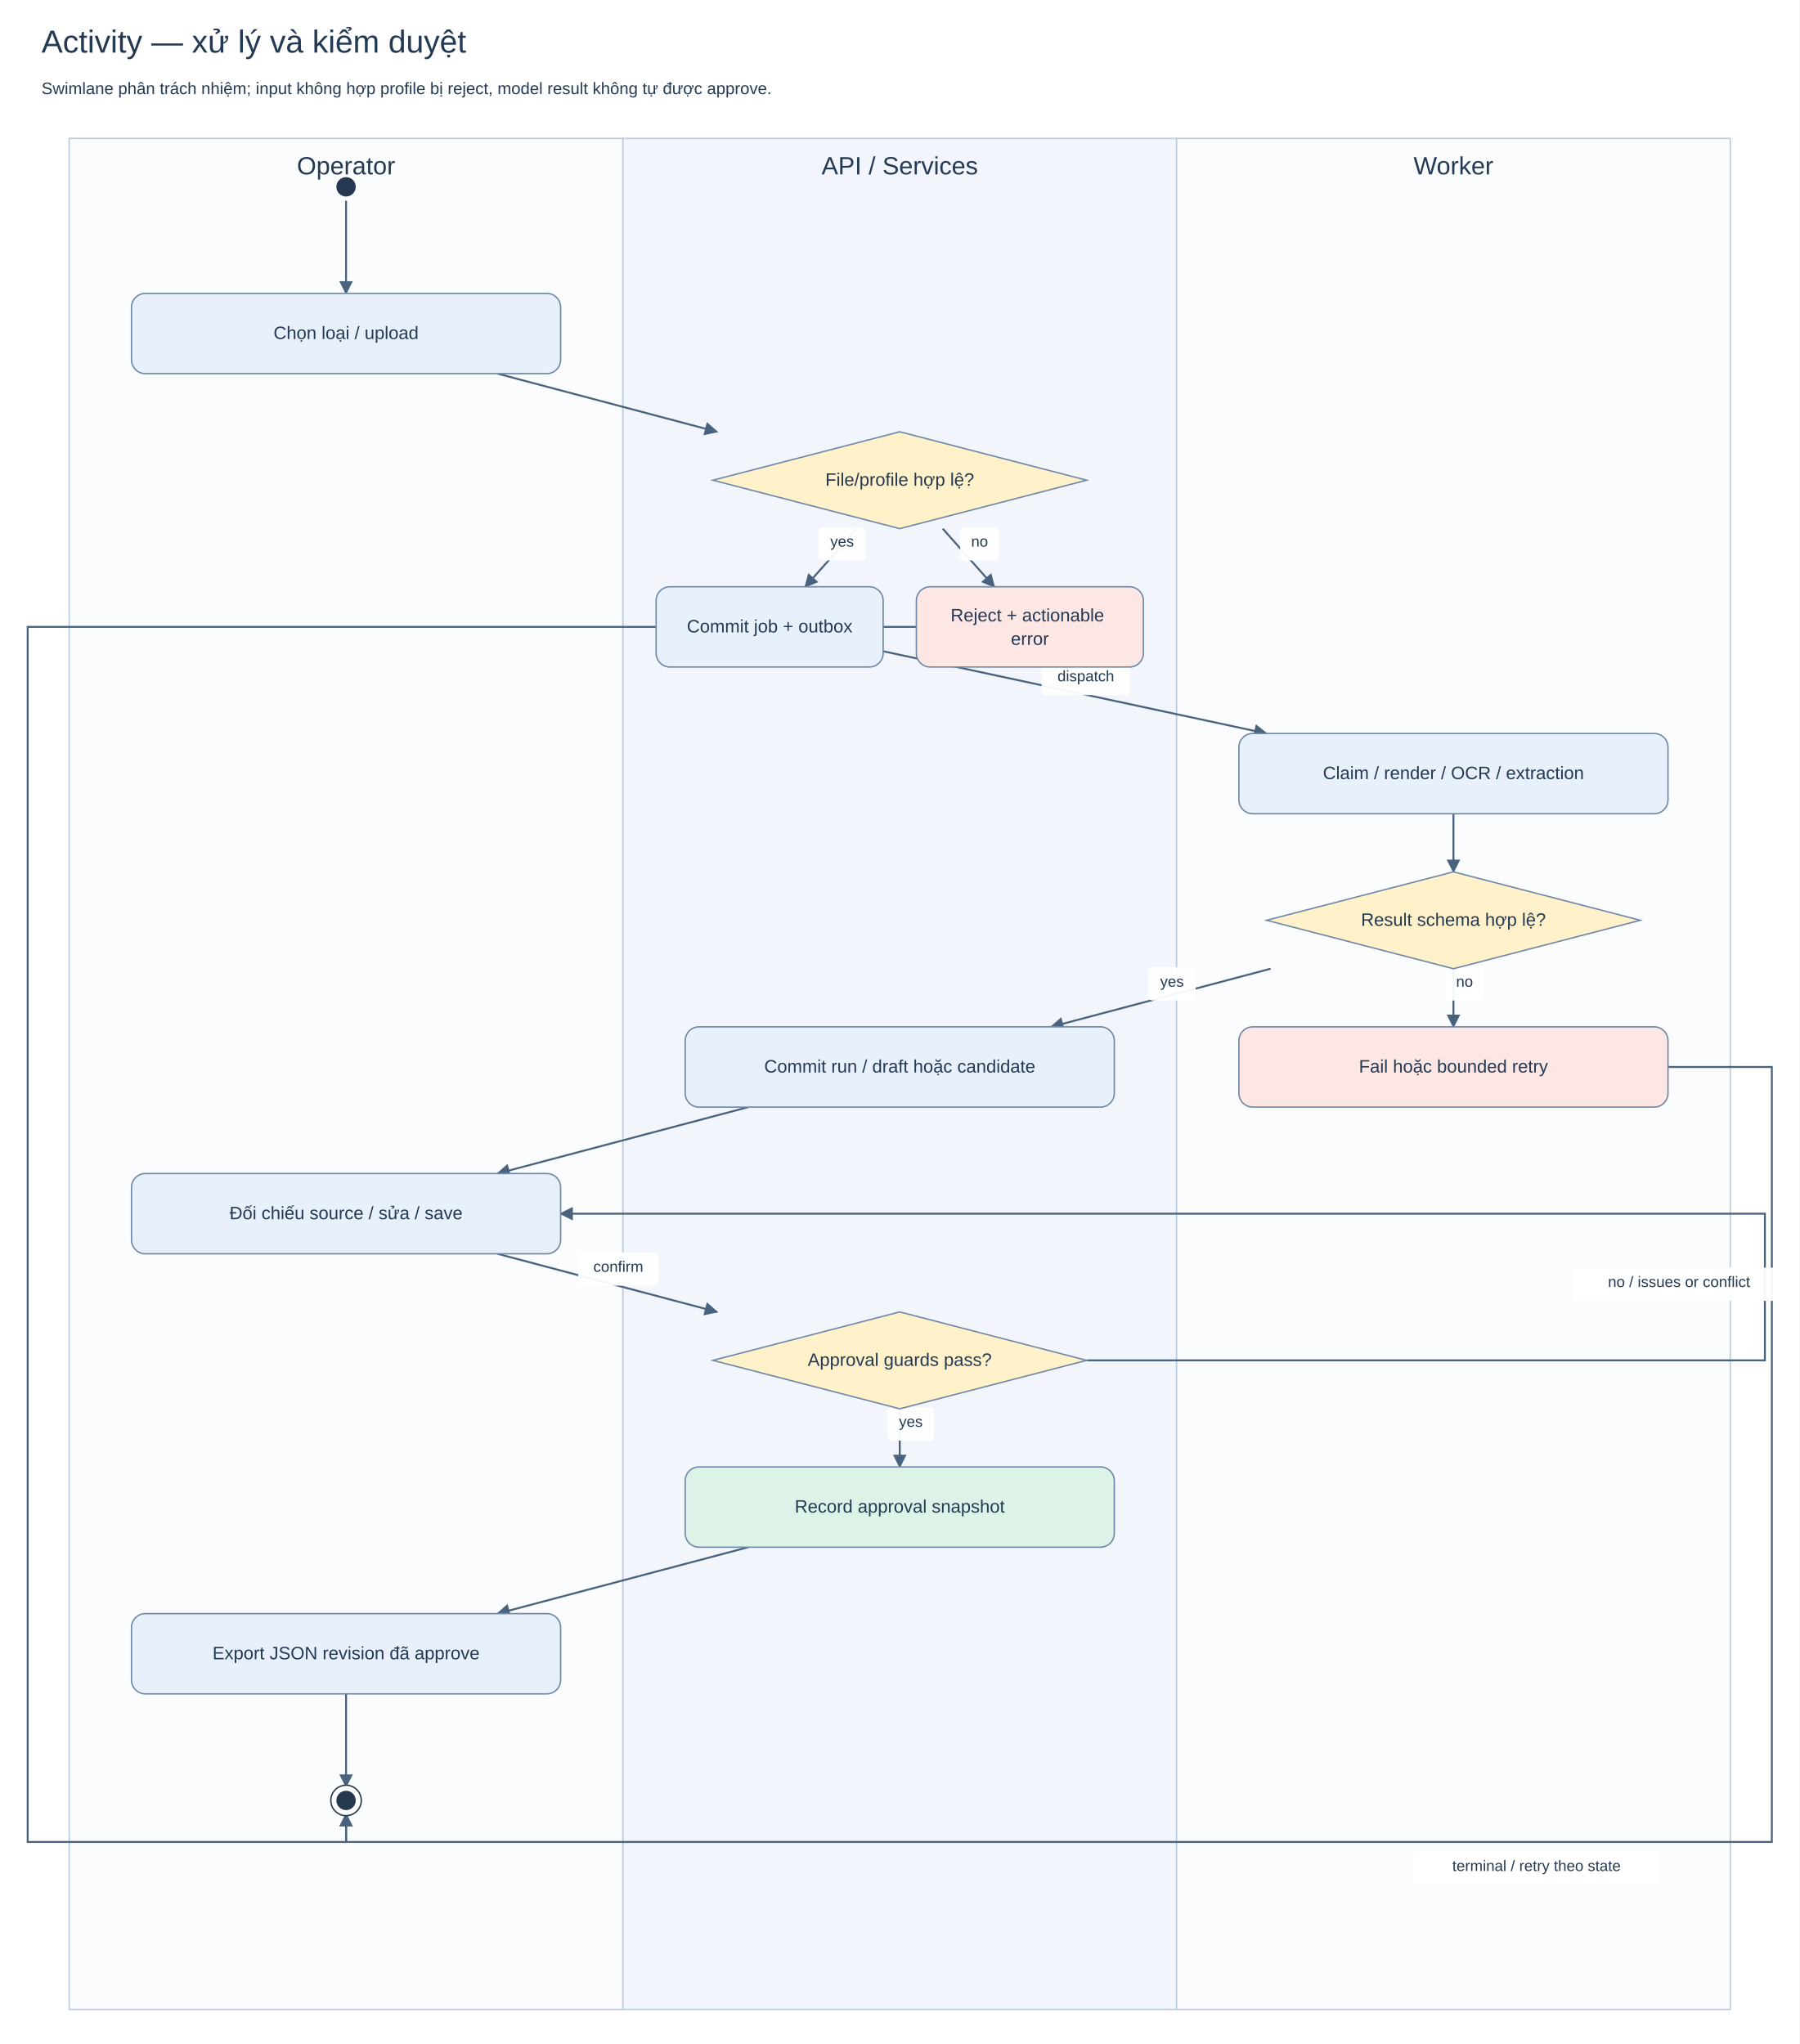
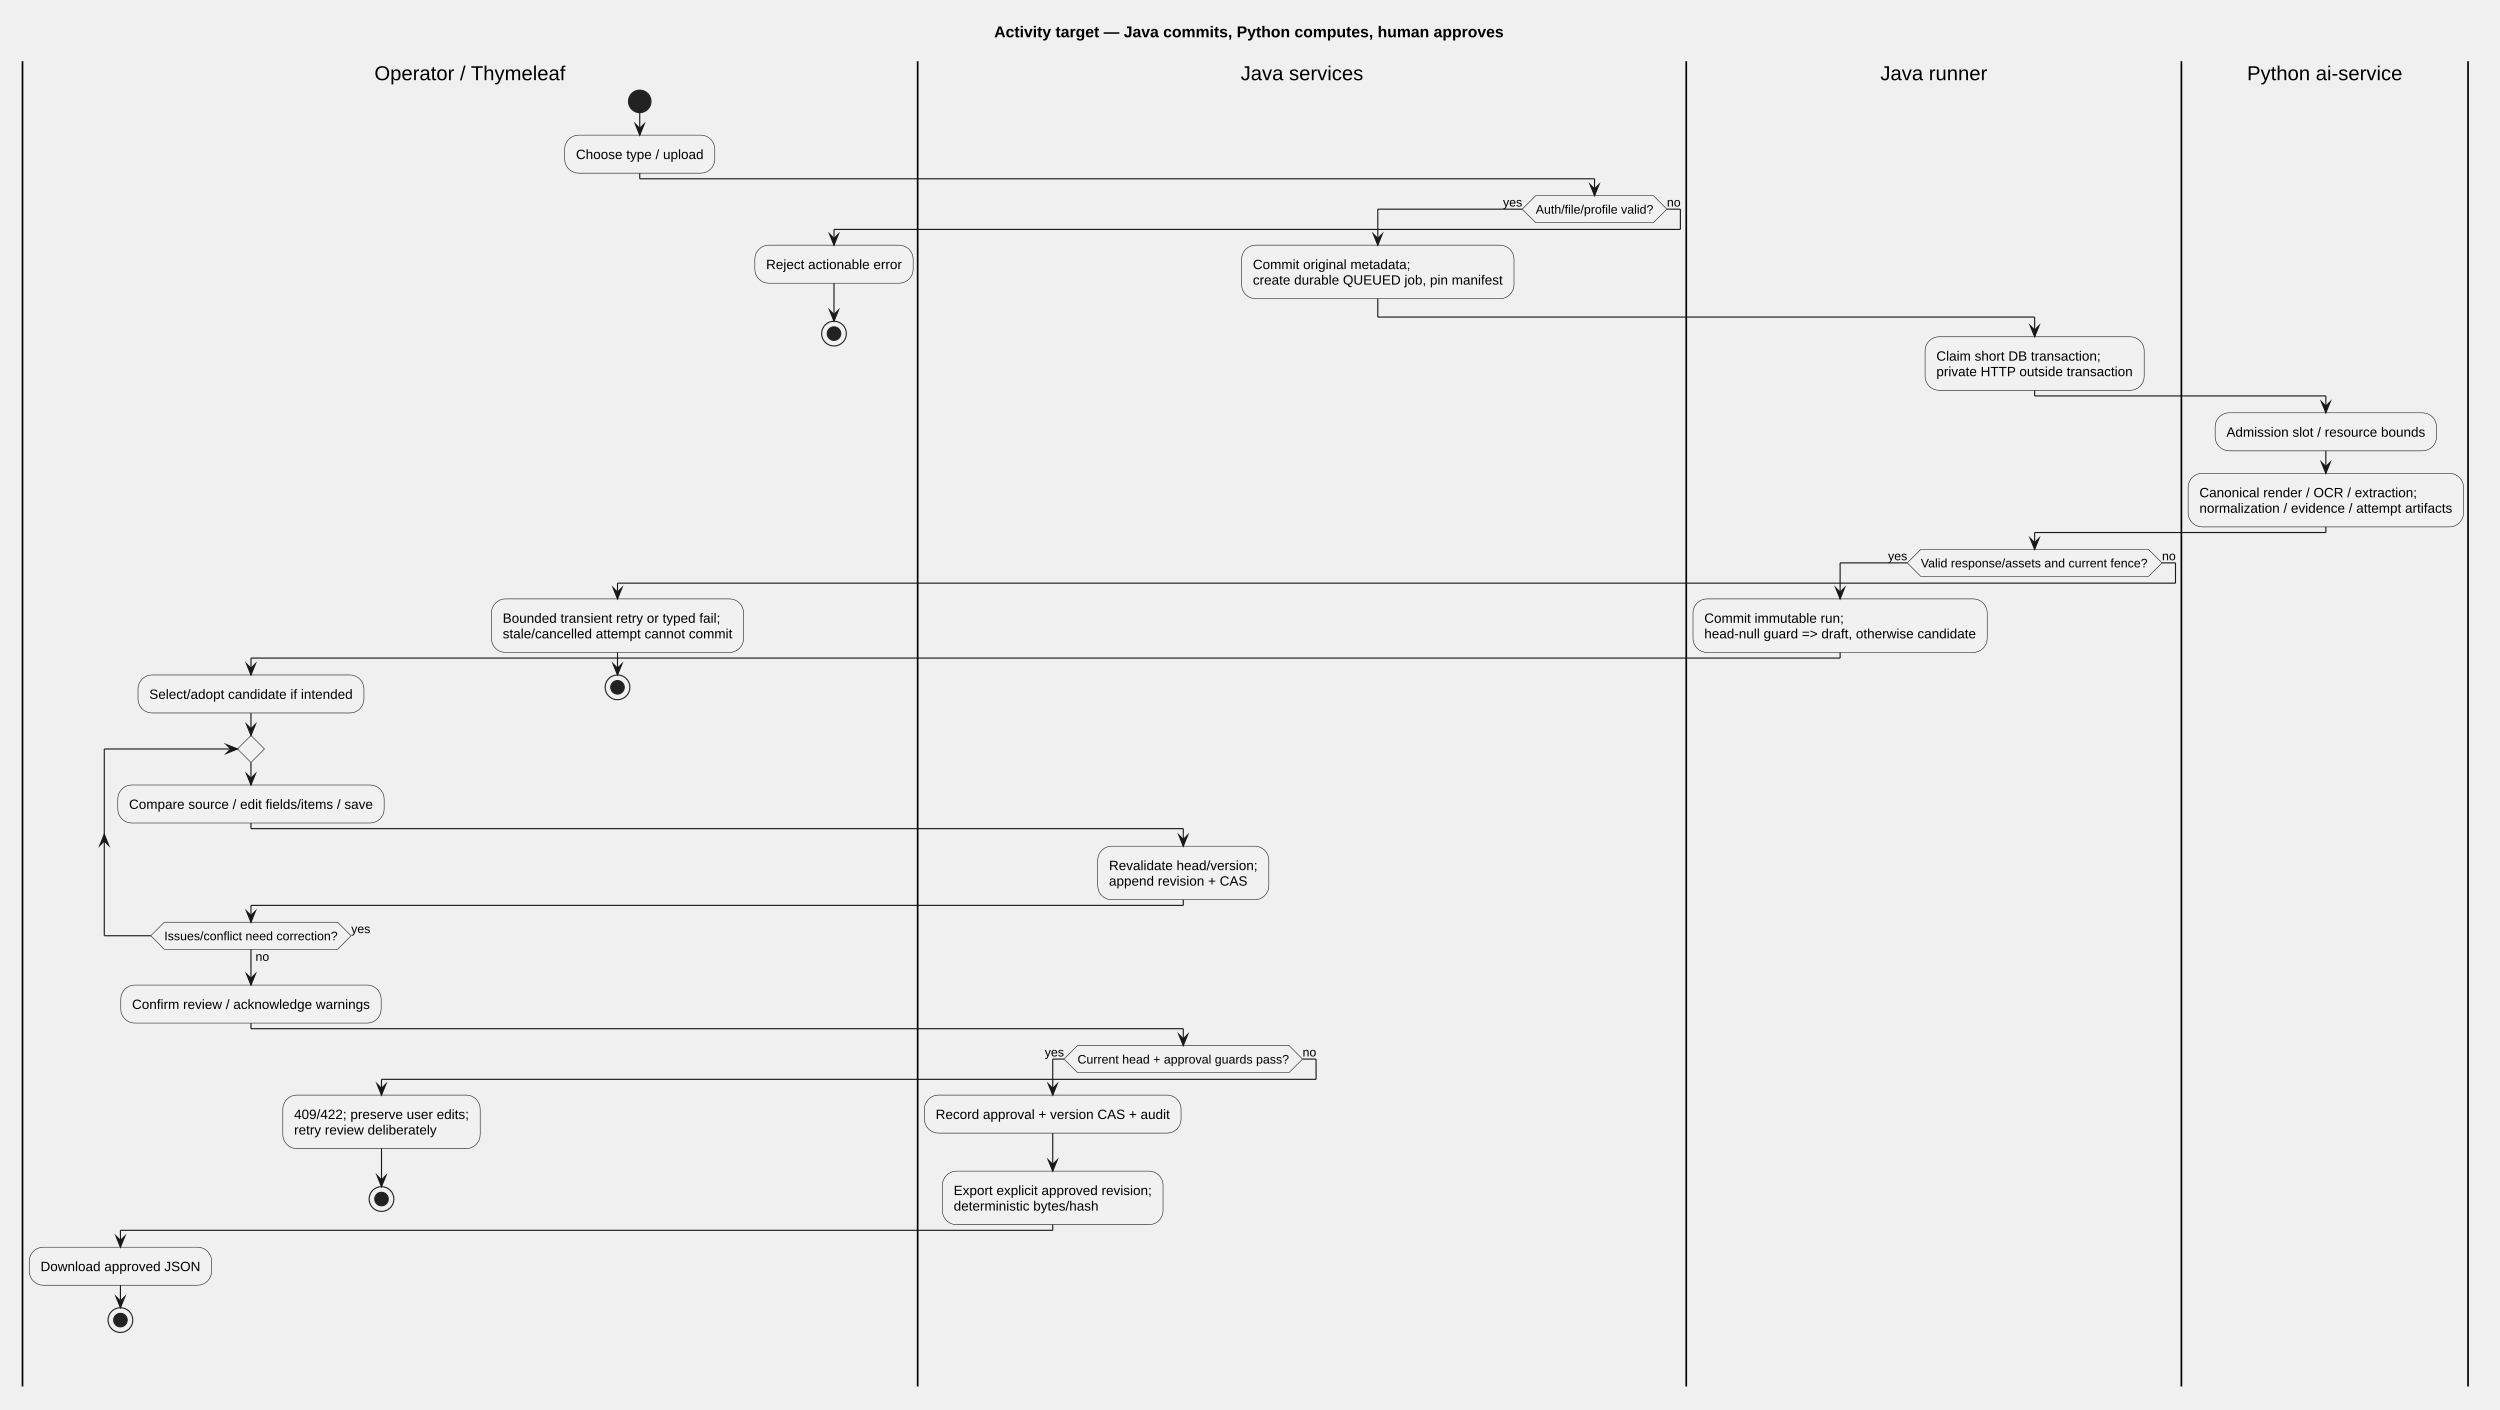
- <svg xmlns="http://www.w3.org/2000/svg" width="1300" height="1477" viewBox="0 0 1300 1477" role="img">
-   <defs>
-     <marker id="arrow" viewBox="0 0 10 10" refX="9" refY="5" markerWidth="7" markerHeight="7" orient="auto">
-       <path d="M 0 0 L 10 5 L 0 10 z" fill="#49627E" />
-     </marker>
-   </defs>
-   <rect width="100%" height="100%" fill="white" />
-   <text x="30" y="38" text-anchor="start" font-family="Arial,sans-serif" font-size="23" fill="#243953">
-     <tspan x="30" dy="0">Activity — xử lý và kiểm duyệt</tspan>
-   </text>
-   <text x="30" y="68" text-anchor="start" font-family="Arial,sans-serif" font-size="12" fill="#243953">
-     <tspan x="30" dy="0">Swimlane phân trách nhiệm; input không hợp profile bị reject, model result không tự được approve.</tspan>
-   </text>
-   <rect x="50" y="100" width="400" height="1352" fill="#FBFCFE" stroke="#BACBDD" />
-   <text x="250" y="126" text-anchor="middle" font-family="Arial,sans-serif" font-size="18" fill="#243953">
-     <tspan x="250" dy="0">Operator</tspan>
-   </text>
-   <rect x="450" y="100" width="400" height="1352" fill="#F2F6FC" stroke="#BACBDD" />
-   <text x="650" y="126" text-anchor="middle" font-family="Arial,sans-serif" font-size="18" fill="#243953">
-     <tspan x="650" dy="0">API / Services</tspan>
-   </text>
-   <rect x="850" y="100" width="400" height="1352" fill="#FBFCFE" stroke="#BACBDD" />
-   <text x="1050" y="126" text-anchor="middle" font-family="Arial,sans-serif" font-size="18" fill="#243953">
-     <tspan x="1050" dy="0">Worker</tspan>
-   </text>
-   <path d="M 250 145 L 250 212" fill="none" stroke="#49627E" stroke-width="1.4" marker-end="url(#arrow)" />
-   <path d="M 359.434 270 L 517.925 312" fill="none" stroke="#49627E" stroke-width="1.4" marker-end="url(#arrow)" />
-   <path d="M 681.038 382 L 718.283 424" fill="none" stroke="#49627E" stroke-width="1.4" marker-end="url(#arrow)" />
-   <rect x="693.66" y="381" width="28" height="24" rx="3" fill="white" fill-opacity="0.94" />
-   <text x="707.66" y="395" text-anchor="middle" font-family="Arial,sans-serif" font-size="11" fill="#243953">
-     <tspan x="707.66" dy="0">no</tspan>
-   </text>
-   <path d="M 662 453 H 20 V 1331 H 250 V 1311" fill="none" stroke="#49627E" stroke-width="1.4" marker-end="url(#arrow)" />
-   <path d="M 618.962 382 L 581.717 424" fill="none" stroke="#49627E" stroke-width="1.4" marker-end="url(#arrow)" />
-   <rect x="591.34" y="381" width="34" height="24" rx="3" fill="white" fill-opacity="0.94" />
-   <text x="608.34" y="395" text-anchor="middle" font-family="Arial,sans-serif" font-size="11" fill="#243953">
-     <tspan x="608.34" dy="0">yes</tspan>
-   </text>
-   <path d="M 638 470.595 L 914.849 530" fill="none" stroke="#49627E" stroke-width="1.4" marker-end="url(#arrow)" />
-   <rect x="752.425" y="478.298" width="64" height="24" rx="3" fill="white" fill-opacity="0.94" />
-   <text x="784.425" y="492.298" text-anchor="middle" font-family="Arial,sans-serif" font-size="11" fill="#243953">
-     <tspan x="784.425" dy="0">dispatch</tspan>
-   </text>
-   <path d="M 1050 588 L 1050 630" fill="none" stroke="#49627E" stroke-width="1.4" marker-end="url(#arrow)" />
-   <path d="M 1050 700 L 1050 742" fill="none" stroke="#49627E" stroke-width="1.4" marker-end="url(#arrow)" />
-   <rect x="1044" y="699" width="28" height="24" rx="3" fill="white" fill-opacity="0.94" />
-   <text x="1058" y="713" text-anchor="middle" font-family="Arial,sans-serif" font-size="11" fill="#243953">
-     <tspan x="1058" dy="0">no</tspan>
-   </text>
-   <path d="M 1205 771 H 1280 V 1331 H 250 V 1311" fill="none" stroke="#49627E" stroke-width="1.4" marker-end="url(#arrow)" />
-   <rect x="1021" y="1338" width="178" height="24" rx="3" fill="white" fill-opacity="0.94" />
-   <text x="1110" y="1352" text-anchor="middle" font-family="Arial,sans-serif" font-size="11" fill="#243953">
-     <tspan x="1110" dy="0">terminal / retry theo state</tspan>
-   </text>
-   <path d="M 917.925 700 L 759.434 742" fill="none" stroke="#49627E" stroke-width="1.4" marker-end="url(#arrow)" />
-   <rect x="829.679" y="699" width="34" height="24" rx="3" fill="white" fill-opacity="0.94" />
-   <text x="846.679" y="713" text-anchor="middle" font-family="Arial,sans-serif" font-size="11" fill="#243953">
-     <tspan x="846.679" dy="0">yes</tspan>
-   </text>
-   <path d="M 540.566 800 L 359.434 848" fill="none" stroke="#49627E" stroke-width="1.4" marker-end="url(#arrow)" />
-   <path d="M 359.434 906 L 517.925 948" fill="none" stroke="#49627E" stroke-width="1.4" marker-end="url(#arrow)" />
-   <rect x="417.679" y="905" width="58" height="24" rx="3" fill="white" fill-opacity="0.94" />
-   <text x="446.679" y="919" text-anchor="middle" font-family="Arial,sans-serif" font-size="11" fill="#243953">
-     <tspan x="446.679" dy="0">confirm</tspan>
-   </text>
-   <path d="M 785 983 H 1275 V 877 H 405" fill="none" stroke="#49627E" stroke-width="1.4" marker-end="url(#arrow)" />
-   <rect x="1136" y="916" width="154" height="24" rx="3" fill="white" fill-opacity="0.94" />
-   <text x="1213" y="930" text-anchor="middle" font-family="Arial,sans-serif" font-size="11" fill="#243953">
-     <tspan x="1213" dy="0">no / issues or conflict</tspan>
-   </text>
-   <path d="M 650 1018 L 650 1060" fill="none" stroke="#49627E" stroke-width="1.4" marker-end="url(#arrow)" />
-   <rect x="641" y="1017" width="34" height="24" rx="3" fill="white" fill-opacity="0.94" />
-   <text x="658" y="1031" text-anchor="middle" font-family="Arial,sans-serif" font-size="11" fill="#243953">
-     <tspan x="658" dy="0">yes</tspan>
-   </text>
-   <path d="M 540.566 1118 L 359.434 1166" fill="none" stroke="#49627E" stroke-width="1.4" marker-end="url(#arrow)" />
-   <path d="M 250 1224 L 250 1291" fill="none" stroke="#49627E" stroke-width="1.4" marker-end="url(#arrow)" />
-   <circle cx="250" cy="135" r="7" fill="#263850" />
-   <rect x="95" y="212" width="310" height="58" rx="10" fill="#E8F0FC" stroke="#7088A8" />
-   <text x="250" y="245" text-anchor="middle" font-family="Arial,sans-serif" font-size="13" fill="#243953">
-     <tspan x="250" dy="0">Chọn loại / upload</tspan>
-   </text>
-   <polygon points="650,312 785,347 650,382 515,347" fill="#FFF1C9" stroke="#7088A8" />
-   <text x="650" y="351" text-anchor="middle" font-family="Arial,sans-serif" font-size="13" fill="#243953">
-     <tspan x="650" dy="0">File/profile hợp lệ?</tspan>
-   </text>
-   <rect x="662" y="424" width="164" height="58" rx="10" fill="#FCE7E5" stroke="#7088A8" />
-   <text x="744" y="449" text-anchor="middle" font-family="Arial,sans-serif" font-size="13" fill="#243953">
-     <tspan x="744" dy="0">Reject + actionable</tspan>
-     <tspan x="744" dy="17">error</tspan>
-   </text>
-   <rect x="474" y="424" width="164" height="58" rx="10" fill="#E8F0FC" stroke="#7088A8" />
-   <text x="556" y="457" text-anchor="middle" font-family="Arial,sans-serif" font-size="13" fill="#243953">
-     <tspan x="556" dy="0">Commit job + outbox</tspan>
-   </text>
-   <rect x="895" y="530" width="310" height="58" rx="10" fill="#E8F0FC" stroke="#7088A8" />
-   <text x="1050" y="563" text-anchor="middle" font-family="Arial,sans-serif" font-size="13" fill="#243953">
-     <tspan x="1050" dy="0">Claim / render / OCR / extraction</tspan>
-   </text>
-   <polygon points="1050,630 1185,665 1050,700 915,665" fill="#FFF1C9" stroke="#7088A8" />
-   <text x="1050" y="669" text-anchor="middle" font-family="Arial,sans-serif" font-size="13" fill="#243953">
-     <tspan x="1050" dy="0">Result schema hợp lệ?</tspan>
-   </text>
-   <rect x="895" y="742" width="310" height="58" rx="10" fill="#FCE7E5" stroke="#7088A8" />
-   <text x="1050" y="775" text-anchor="middle" font-family="Arial,sans-serif" font-size="13" fill="#243953">
-     <tspan x="1050" dy="0">Fail hoặc bounded retry</tspan>
-   </text>
-   <rect x="495" y="742" width="310" height="58" rx="10" fill="#E8F0FC" stroke="#7088A8" />
-   <text x="650" y="775" text-anchor="middle" font-family="Arial,sans-serif" font-size="13" fill="#243953">
-     <tspan x="650" dy="0">Commit run / draft hoặc candidate</tspan>
-   </text>
-   <rect x="95" y="848" width="310" height="58" rx="10" fill="#E8F0FC" stroke="#7088A8" />
-   <text x="250" y="881" text-anchor="middle" font-family="Arial,sans-serif" font-size="13" fill="#243953">
-     <tspan x="250" dy="0">Đối chiếu source / sửa / save</tspan>
-   </text>
-   <polygon points="650,948 785,983 650,1018 515,983" fill="#FFF1C9" stroke="#7088A8" />
-   <text x="650" y="987" text-anchor="middle" font-family="Arial,sans-serif" font-size="13" fill="#243953">
-     <tspan x="650" dy="0">Approval guards pass?</tspan>
-   </text>
-   <rect x="495" y="1060" width="310" height="58" rx="10" fill="#DDF3E8" stroke="#7088A8" />
-   <text x="650" y="1093" text-anchor="middle" font-family="Arial,sans-serif" font-size="13" fill="#243953">
-     <tspan x="650" dy="0">Record approval snapshot</tspan>
-   </text>
-   <rect x="95" y="1166" width="310" height="58" rx="10" fill="#E8F0FC" stroke="#7088A8" />
-   <text x="250" y="1199" text-anchor="middle" font-family="Arial,sans-serif" font-size="13" fill="#243953">
-     <tspan x="250" dy="0">Export JSON revision đã approve</tspan>
-   </text>
-   <circle cx="250" cy="1301" r="11" fill="white" stroke="#263850" />
-   <circle cx="250" cy="1301" r="7" fill="#263850" />
+ <svg xmlns="http://www.w3.org/2000/svg" version="1.1" data-diagram-type="ACTIVITY" style="width:2222px;height:1253px;background:#FFFFFF;" width="2222px" height="1253px" viewBox="0 0 2222 1253" zoomAndPan="magnify" preserveAspectRatio="none" contentStyleType="text/css">
+   <defs />
+   <g font-family="sans-serif" lengthAdjust="spacing">
+     <g class="title" data-source-line="1">
+       <text x="883.653" y="33.132" fill="#000" font-size="14" textLength="452.785" font-weight="700" font-family="Arial">Activity target — Java commits, Python computes, human approves</text>
+     </g>
+     <rect x="20" y="54.413" width="2175.091" height="20.698" fill="none" style="stroke:none;" />
+     <ellipse cx="568.6" cy="90.111" rx="10" ry="10" fill="#222" style="stroke:#222;stroke-width:1;" />
+     <rect x="501.893" y="120.111" width="133.414" height="33.799" fill="#F1F1F1" style="stroke:#181818;stroke-width:0.5;" rx="12.5" ry="12.5" />
+     <text x="511.893" y="141.367" fill="#000" font-size="12" textLength="113.414" font-family="Arial">Choose type / upload</text>
+     <rect x="122.656" y="599.898" width="200.803" height="33.799" fill="#F1F1F1" style="stroke:#181818;stroke-width:0.5;" rx="12.5" ry="12.5" />
+     <text x="132.656" y="621.154" fill="#000" font-size="12" textLength="180.803" font-family="Arial">Select/adopt candidate if intended</text>
+     <rect x="104.679" y="697.697" width="236.756" height="33.799" fill="#F1F1F1" style="stroke:#181818;stroke-width:0.5;" rx="12.5" ry="12.5" />
+     <text x="114.679" y="718.953" fill="#000" font-size="12" textLength="216.756" font-family="Arial">Compare source / edit fields/items / save</text>
+     <polygon points="223.057,653.697,235.057,665.697,223.057,677.697,211.057,665.697,223.057,653.697" fill="#F1F1F1" style="stroke:#181818;stroke-width:0.5;stroke-linejoin:miter;stroke-miterlimit:10;" />
+     <polygon points="146.017,819.694,300.098,819.694,312.098,831.694,300.098,843.694,146.017,843.694,134.017,831.694,146.017,819.694" fill="#F1F1F1" style="stroke:#181818;stroke-width:0.5;stroke-linejoin:miter;stroke-miterlimit:10;" />
+     <text x="227.057" y="854.012" fill="#000" font-size="11" textLength="12.235" font-family="Arial">no</text>
+     <text x="146.017" y="835.688" fill="#000" font-size="11" textLength="154.081" font-family="Arial">Issues/conflict need correction?</text>
+     <text x="312.098" y="829.363" fill="#000" font-size="11" textLength="17.118" font-family="Arial">yes</text>
+     <rect x="107.345" y="875.512" width="231.424" height="33.799" fill="#F1F1F1" style="stroke:#181818;stroke-width:0.5;" rx="12.5" ry="12.5" />
+     <text x="117.345" y="896.768" fill="#000" font-size="12" textLength="211.424" font-family="Arial">Confirm review / acknowledge warnings</text>
+     <rect x="26" y="1108.506" width="162.078" height="33.799" fill="#F1F1F1" style="stroke:#181818;stroke-width:0.5;" rx="12.5" ry="12.5" />
+     <text x="36" y="1129.762" fill="#000" font-size="12" textLength="142.078" font-family="Arial">Download approved JSON</text>
+     <ellipse cx="107.039" cy="1173.305" rx="11" ry="11" fill="none" style="stroke:#222;stroke-width:1;" />
+     <ellipse cx="107.039" cy="1173.305" rx="6" ry="6" fill="#222" style="stroke:#222;stroke-width:1;" />
+     <rect x="251.363" y="973.311" width="175.426" height="47.598" fill="#F1F1F1" style="stroke:#181818;stroke-width:0.5;" rx="12.5" ry="12.5" />
+     <text x="261.363" y="994.567" fill="#000" font-size="12" textLength="155.426" font-family="Arial">409/422; preserve user edits;</text>
+     <text x="261.363" y="1008.366" fill="#000" font-size="12" textLength="126.715" font-family="Arial">retry review deliberately</text>
+     <ellipse cx="339.076" cy="1065.708" rx="11" ry="11" fill="none" style="stroke:#222;stroke-width:1;" />
+     <ellipse cx="339.076" cy="1065.708" rx="6" ry="6" fill="#222" style="stroke:#222;stroke-width:1;" />
+     <rect x="436.789" y="532.301" width="224.1" height="47.598" fill="#F1F1F1" style="stroke:#181818;stroke-width:0.5;" rx="12.5" ry="12.5" />
+     <text x="446.789" y="553.557" fill="#000" font-size="12" textLength="193.441" font-family="Arial">Bounded transient retry or typed fail;</text>
+     <text x="446.789" y="567.355" fill="#000" font-size="12" textLength="204.1" font-family="Arial">stale/cancelled attempt cannot commit</text>
+     <ellipse cx="548.838" cy="610.898" rx="11" ry="11" fill="none" style="stroke:#222;stroke-width:1;" />
+     <ellipse cx="548.838" cy="610.898" rx="6" ry="6" fill="#222" style="stroke:#222;stroke-width:1;" />
+     <rect x="670.888" y="217.91" width="140.727" height="33.799" fill="#F1F1F1" style="stroke:#181818;stroke-width:0.5;" rx="12.5" ry="12.5" />
+     <text x="680.888" y="239.166" fill="#000" font-size="12" textLength="120.727" font-family="Arial">Reject actionable error</text>
+     <ellipse cx="741.251" cy="296.508" rx="11" ry="11" fill="none" style="stroke:#222;stroke-width:1;" />
+     <ellipse cx="741.251" cy="296.508" rx="6" ry="6" fill="#222" style="stroke:#222;stroke-width:1;" />
+     <line x1="20" y1="54.413" x2="20" y2="1232.305" style="stroke:#000;stroke-width:1.5;" />
+     <polygon points="1364.952,173.91,1469.512,173.91,1481.512,185.91,1469.512,197.91,1364.952,197.91,1352.952,185.91,1364.952,173.91" fill="#F1F1F1" style="stroke:#181818;stroke-width:0.5;stroke-linejoin:miter;stroke-miterlimit:10;" />
+     <text x="1364.952" y="189.904" fill="#000" font-size="11" textLength="104.559" font-family="Arial">Auth/file/profile valid?</text>
+     <text x="1335.835" y="183.579" fill="#000" font-size="11" textLength="17.118" font-family="Arial">yes</text>
+     <text x="1481.512" y="183.579" fill="#000" font-size="11" textLength="12.235" font-family="Arial">no</text>
+     <rect x="1103.527" y="217.91" width="242.105" height="47.598" fill="#F1F1F1" style="stroke:#181818;stroke-width:0.5;" rx="12.5" ry="12.5" />
+     <text x="1113.527" y="239.166" fill="#000" font-size="12" textLength="140.057" font-family="Arial">Commit original metadata;</text>
+     <text x="1113.527" y="252.965" fill="#000" font-size="12" textLength="222.105" font-family="Arial">create durable QUEUED job, pin manifest</text>
+     <rect x="975.649" y="752.097" width="152.082" height="47.598" fill="#F1F1F1" style="stroke:#181818;stroke-width:0.5;" rx="12.5" ry="12.5" />
+     <text x="985.649" y="773.353" fill="#000" font-size="12" textLength="132.082" font-family="Arial">Revalidate head/version;</text>
+     <text x="985.649" y="787.151" fill="#000" font-size="12" textLength="123.076" font-family="Arial">append revision + CAS</text>
+     <polygon points="957.671,929.311,1145.708,929.311,1157.708,941.311,1145.708,953.311,957.671,953.311,945.671,941.311,957.671,929.311" fill="#F1F1F1" style="stroke:#181818;stroke-width:0.5;stroke-linejoin:miter;stroke-miterlimit:10;" />
+     <text x="957.671" y="945.304" fill="#000" font-size="11" textLength="188.037" font-family="Arial">Current head + approval guards pass?</text>
+     <text x="928.554" y="938.98" fill="#000" font-size="11" textLength="17.118" font-family="Arial">yes</text>
+     <text x="1157.708" y="938.98" fill="#000" font-size="11" textLength="12.235" font-family="Arial">no</text>
+     <rect x="821.615" y="973.311" width="228.113" height="33.799" fill="#F1F1F1" style="stroke:#181818;stroke-width:0.5;" rx="12.5" ry="12.5" />
+     <text x="831.615" y="994.567" fill="#000" font-size="12" textLength="208.113" font-family="Arial">Record approval + version CAS + audit</text>
+     <rect x="837.628" y="1040.909" width="196.086" height="47.598" fill="#F1F1F1" style="stroke:#181818;stroke-width:0.5;" rx="12.5" ry="12.5" />
+     <text x="847.628" y="1062.165" fill="#000" font-size="12" textLength="176.086" font-family="Arial">Export explicit approved revision;</text>
+     <text x="847.628" y="1075.963" fill="#000" font-size="12" textLength="128.725" font-family="Arial">deterministic bytes/hash</text>
+     <line x1="815.615" y1="54.413" x2="815.615" y2="1232.305" style="stroke:#000;stroke-width:1.5;" />
+     <rect x="1711.012" y="299.307" width="194.744" height="47.598" fill="#F1F1F1" style="stroke:#181818;stroke-width:0.5;" rx="12.5" ry="12.5" />
+     <text x="1721.012" y="320.563" fill="#000" font-size="12" textLength="146.051" font-family="Arial">Claim short DB transaction;</text>
+     <text x="1721.012" y="334.361" fill="#000" font-size="12" textLength="174.744" font-family="Arial">private HTTP outside transaction</text>
+     <polygon points="1707.185,488.301,1909.584,488.301,1921.584,500.301,1909.584,512.301,1707.185,512.301,1695.185,500.301,1707.185,488.301" fill="#F1F1F1" style="stroke:#181818;stroke-width:0.5;stroke-linejoin:miter;stroke-miterlimit:10;" />
+     <text x="1707.185" y="504.294" fill="#000" font-size="11" textLength="202.399" font-family="Arial">Valid response/assets and current fence?</text>
+     <text x="1678.067" y="497.97" fill="#000" font-size="11" textLength="17.118" font-family="Arial">yes</text>
+     <text x="1921.584" y="497.97" fill="#000" font-size="11" textLength="12.235" font-family="Arial">no</text>
+     <rect x="1504.747" y="532.301" width="261.494" height="47.598" fill="#F1F1F1" style="stroke:#181818;stroke-width:0.5;" rx="12.5" ry="12.5" />
+     <text x="1514.747" y="553.557" fill="#000" font-size="12" textLength="124.031" font-family="Arial">Commit immutable run;</text>
+     <text x="1514.747" y="567.355" fill="#000" font-size="12" textLength="241.494" font-family="Arial">head-null guard =&gt; draft, otherwise candidate</text>
+     <line x1="1498.747" y1="54.413" x2="1498.747" y2="1232.305" style="stroke:#000;stroke-width:1.5;" />
+     <rect x="1968.828" y="366.904" width="196.754" height="33.799" fill="#F1F1F1" style="stroke:#181818;stroke-width:0.5;" rx="12.5" ry="12.5" />
+     <text x="1978.828" y="388.16" fill="#000" font-size="12" textLength="176.754" font-family="Arial">Admission slot / resource bounds</text>
+     <rect x="1944.819" y="420.703" width="244.771" height="47.598" fill="#F1F1F1" style="stroke:#181818;stroke-width:0.5;" rx="12.5" ry="12.5" />
+     <text x="1954.819" y="441.959" fill="#000" font-size="12" textLength="193.418" font-family="Arial">Canonical render / OCR / extraction;</text>
+     <text x="1954.819" y="455.758" fill="#000" font-size="12" textLength="224.771" font-family="Arial">normalization / evidence / attempt artifacts</text>
+     <line x1="1938.819" y1="54.413" x2="1938.819" y2="1232.305" style="stroke:#000;stroke-width:1.5;" />
+     <line x1="2193.591" y1="54.413" x2="2193.591" y2="1232.305" style="stroke:#000;stroke-width:1.5;" />
+     <line x1="568.6" y1="100.111" x2="568.6" y2="120.111" style="stroke:#181818;stroke-width:1;" />
+     <polygon points="564.6,110.111,568.6,120.111,572.6,110.111,568.6,114.111" fill="#181818" style="stroke:#181818;stroke-width:1;stroke-linejoin:miter;stroke-miterlimit:10;" />
+     <line x1="223.057" y1="677.697" x2="223.057" y2="697.697" style="stroke:#181818;stroke-width:1;" />
+     <polygon points="219.057,687.697,223.057,697.697,227.057,687.697,223.057,691.697" fill="#181818" style="stroke:#181818;stroke-width:1;stroke-linejoin:miter;stroke-miterlimit:10;" />
+     <line x1="134.017" y1="831.694" x2="92.679" y2="831.694" style="stroke:#181818;stroke-width:1;" />
+     <polygon points="88.679,751.496,92.679,741.496,96.679,751.496,92.679,747.496" fill="#181818" style="stroke:#181818;stroke-width:1;stroke-linejoin:miter;stroke-miterlimit:10;" />
+     <line x1="92.679" y1="665.697" x2="92.679" y2="831.694" style="stroke:#181818;stroke-width:1;" />
+     <line x1="92.679" y1="665.697" x2="211.057" y2="665.697" style="stroke:#181818;stroke-width:1;" />
+     <polygon points="201.057,661.697,211.057,665.697,201.057,669.697,205.057,665.697" fill="#181818" style="stroke:#181818;stroke-width:1;stroke-linejoin:miter;stroke-miterlimit:10;" />
+     <line x1="223.057" y1="633.697" x2="223.057" y2="653.697" style="stroke:#181818;stroke-width:1;" />
+     <polygon points="219.057,643.697,223.057,653.697,227.057,643.697,223.057,647.697" fill="#181818" style="stroke:#181818;stroke-width:1;stroke-linejoin:miter;stroke-miterlimit:10;" />
+     <line x1="223.057" y1="843.694" x2="223.057" y2="875.512" style="stroke:#181818;stroke-width:1;" />
+     <polygon points="219.057,865.512,223.057,875.512,227.057,865.512,223.057,869.512" fill="#181818" style="stroke:#181818;stroke-width:1;stroke-linejoin:miter;stroke-miterlimit:10;" />
+     <line x1="107.039" y1="1142.305" x2="107.039" y2="1162.305" style="stroke:#181818;stroke-width:1;" />
+     <polygon points="103.039,1152.305,107.039,1162.305,111.039,1152.305,107.039,1156.305" fill="#181818" style="stroke:#181818;stroke-width:1;stroke-linejoin:miter;stroke-miterlimit:10;" />
+     <line x1="339.076" y1="1020.909" x2="339.076" y2="1054.708" style="stroke:#181818;stroke-width:1;" />
+     <polygon points="335.076,1044.708,339.076,1054.708,343.076,1044.708,339.076,1048.708" fill="#181818" style="stroke:#181818;stroke-width:1;stroke-linejoin:miter;stroke-miterlimit:10;" />
+     <line x1="548.838" y1="579.898" x2="548.838" y2="599.898" style="stroke:#181818;stroke-width:1;" />
+     <polygon points="544.838,589.898,548.838,599.898,552.838,589.898,548.838,593.898" fill="#181818" style="stroke:#181818;stroke-width:1;stroke-linejoin:miter;stroke-miterlimit:10;" />
+     <line x1="741.251" y1="251.709" x2="741.251" y2="285.508" style="stroke:#181818;stroke-width:1;" />
+     <polygon points="737.251,275.508,741.251,285.508,745.251,275.508,741.251,279.508" fill="#181818" style="stroke:#181818;stroke-width:1;stroke-linejoin:miter;stroke-miterlimit:10;" />
+     <line x1="935.671" y1="1007.11" x2="935.671" y2="1040.909" style="stroke:#181818;stroke-width:1;" />
+     <polygon points="931.671,1030.909,935.671,1040.909,939.671,1030.909,935.671,1034.909" fill="#181818" style="stroke:#181818;stroke-width:1;stroke-linejoin:miter;stroke-miterlimit:10;" />
+     <line x1="945.671" y1="941.311" x2="935.671" y2="941.311" style="stroke:#181818;stroke-width:1;" />
+     <line x1="935.671" y1="941.311" x2="935.671" y2="973.311" style="stroke:#181818;stroke-width:1;" />
+     <polygon points="931.671,963.311,935.671,973.311,939.671,963.311,935.671,967.311" fill="#181818" style="stroke:#181818;stroke-width:1;stroke-linejoin:miter;stroke-miterlimit:10;" />
+     <line x1="1352.952" y1="185.91" x2="1224.58" y2="185.91" style="stroke:#181818;stroke-width:1;" />
+     <line x1="1224.58" y1="185.91" x2="1224.58" y2="217.91" style="stroke:#181818;stroke-width:1;" />
+     <polygon points="1220.58,207.91,1224.58,217.91,1228.58,207.91,1224.58,211.91" fill="#181818" style="stroke:#181818;stroke-width:1;stroke-linejoin:miter;stroke-miterlimit:10;" />
+     <line x1="1695.185" y1="500.301" x2="1635.494" y2="500.301" style="stroke:#181818;stroke-width:1;" />
+     <line x1="1635.494" y1="500.301" x2="1635.494" y2="532.301" style="stroke:#181818;stroke-width:1;" />
+     <polygon points="1631.494,522.301,1635.494,532.301,1639.494,522.301,1635.494,526.301" fill="#181818" style="stroke:#181818;stroke-width:1;stroke-linejoin:miter;stroke-miterlimit:10;" />
+     <line x1="2067.205" y1="400.703" x2="2067.205" y2="420.703" style="stroke:#181818;stroke-width:1;" />
+     <polygon points="2063.205,410.703,2067.205,420.703,2071.205,410.703,2067.205,414.703" fill="#181818" style="stroke:#181818;stroke-width:1;stroke-linejoin:miter;stroke-miterlimit:10;" />
+     <line x1="1224.58" y1="265.508" x2="1224.58" y2="281.807" style="stroke:#181818;stroke-width:1;" />
+     <line x1="1224.58" y1="281.807" x2="1808.384" y2="281.807" style="stroke:#181818;stroke-width:1;" />
+     <line x1="1808.384" y1="281.807" x2="1808.384" y2="299.307" style="stroke:#181818;stroke-width:1;" />
+     <polygon points="1804.384,289.307,1808.384,299.307,1812.384,289.307,1808.384,293.307" fill="#181818" style="stroke:#181818;stroke-width:1;stroke-linejoin:miter;stroke-miterlimit:10;" />
+     <line x1="1808.384" y1="346.904" x2="1808.384" y2="351.904" style="stroke:#181818;stroke-width:1;" />
+     <line x1="1808.384" y1="351.904" x2="2067.205" y2="351.904" style="stroke:#181818;stroke-width:1;" />
+     <line x1="2067.205" y1="351.904" x2="2067.205" y2="366.904" style="stroke:#181818;stroke-width:1;" />
+     <polygon points="2063.205,356.904,2067.205,366.904,2071.205,356.904,2067.205,360.904" fill="#181818" style="stroke:#181818;stroke-width:1;stroke-linejoin:miter;stroke-miterlimit:10;" />
+     <line x1="1635.494" y1="579.898" x2="1635.494" y2="584.898" style="stroke:#181818;stroke-width:1;" />
+     <line x1="1635.494" y1="584.898" x2="223.057" y2="584.898" style="stroke:#181818;stroke-width:1;" />
+     <line x1="223.057" y1="584.898" x2="223.057" y2="599.898" style="stroke:#181818;stroke-width:1;" />
+     <polygon points="219.057,589.898,223.057,599.898,227.057,589.898,223.057,593.898" fill="#181818" style="stroke:#181818;stroke-width:1;stroke-linejoin:miter;stroke-miterlimit:10;" />
+     <line x1="223.057" y1="731.496" x2="223.057" y2="736.496" style="stroke:#181818;stroke-width:1;" />
+     <line x1="223.057" y1="736.496" x2="1051.69" y2="736.496" style="stroke:#181818;stroke-width:1;" />
+     <line x1="1051.69" y1="736.496" x2="1051.69" y2="752.097" style="stroke:#181818;stroke-width:1;" />
+     <polygon points="1047.69,742.097,1051.69,752.097,1055.69,742.097,1051.69,746.097" fill="#181818" style="stroke:#181818;stroke-width:1;stroke-linejoin:miter;stroke-miterlimit:10;" />
+     <line x1="1051.69" y1="799.694" x2="1051.69" y2="804.694" style="stroke:#181818;stroke-width:1;" />
+     <line x1="1051.69" y1="804.694" x2="223.057" y2="804.694" style="stroke:#181818;stroke-width:1;" />
+     <line x1="223.057" y1="804.694" x2="223.057" y2="819.694" style="stroke:#181818;stroke-width:1;" />
+     <polygon points="219.057,809.694,223.057,819.694,227.057,809.694,223.057,813.694" fill="#181818" style="stroke:#181818;stroke-width:1;stroke-linejoin:miter;stroke-miterlimit:10;" />
+     <line x1="935.671" y1="1088.506" x2="935.671" y2="1093.506" style="stroke:#181818;stroke-width:1;" />
+     <line x1="935.671" y1="1093.506" x2="107.039" y2="1093.506" style="stroke:#181818;stroke-width:1;" />
+     <line x1="107.039" y1="1093.506" x2="107.039" y2="1108.506" style="stroke:#181818;stroke-width:1;" />
+     <polygon points="103.039,1098.506,107.039,1108.506,111.039,1098.506,107.039,1102.506" fill="#181818" style="stroke:#181818;stroke-width:1;stroke-linejoin:miter;stroke-miterlimit:10;" />
+     <line x1="1157.708" y1="941.311" x2="1169.708" y2="941.311" style="stroke:#181818;stroke-width:1;" />
+     <line x1="1169.708" y1="941.311" x2="1169.708" y2="959.311" style="stroke:#181818;stroke-width:1;" />
+     <line x1="1169.708" y1="959.311" x2="339.076" y2="959.311" style="stroke:#181818;stroke-width:1;" />
+     <line x1="339.076" y1="959.311" x2="339.076" y2="973.311" style="stroke:#181818;stroke-width:1;" />
+     <polygon points="335.076,963.311,339.076,973.311,343.076,963.311,339.076,967.311" fill="#181818" style="stroke:#181818;stroke-width:1;stroke-linejoin:miter;stroke-miterlimit:10;" />
+     <line x1="223.057" y1="909.311" x2="223.057" y2="914.311" style="stroke:#181818;stroke-width:1;" />
+     <line x1="223.057" y1="914.311" x2="1051.69" y2="914.311" style="stroke:#181818;stroke-width:1;" />
+     <line x1="1051.69" y1="914.311" x2="1051.69" y2="929.311" style="stroke:#181818;stroke-width:1;" />
+     <polygon points="1047.69,919.311,1051.69,929.311,1055.69,919.311,1051.69,923.311" fill="#181818" style="stroke:#181818;stroke-width:1;stroke-linejoin:miter;stroke-miterlimit:10;" />
+     <line x1="1921.584" y1="500.301" x2="1933.584" y2="500.301" style="stroke:#181818;stroke-width:1;" />
+     <line x1="1933.584" y1="500.301" x2="1933.584" y2="518.301" style="stroke:#181818;stroke-width:1;" />
+     <line x1="1933.584" y1="518.301" x2="548.838" y2="518.301" style="stroke:#181818;stroke-width:1;" />
+     <line x1="548.838" y1="518.301" x2="548.838" y2="532.301" style="stroke:#181818;stroke-width:1;" />
+     <polygon points="544.838,522.301,548.838,532.301,552.838,522.301,548.838,526.301" fill="#181818" style="stroke:#181818;stroke-width:1;stroke-linejoin:miter;stroke-miterlimit:10;" />
+     <line x1="2067.205" y1="468.301" x2="2067.205" y2="473.301" style="stroke:#181818;stroke-width:1;" />
+     <line x1="2067.205" y1="473.301" x2="1808.384" y2="473.301" style="stroke:#181818;stroke-width:1;" />
+     <line x1="1808.384" y1="473.301" x2="1808.384" y2="488.301" style="stroke:#181818;stroke-width:1;" />
+     <polygon points="1804.384,478.301,1808.384,488.301,1812.384,478.301,1808.384,482.301" fill="#181818" style="stroke:#181818;stroke-width:1;stroke-linejoin:miter;stroke-miterlimit:10;" />
+     <line x1="1481.512" y1="185.91" x2="1493.512" y2="185.91" style="stroke:#181818;stroke-width:1;" />
+     <line x1="1493.512" y1="185.91" x2="1493.512" y2="203.91" style="stroke:#181818;stroke-width:1;" />
+     <line x1="1493.512" y1="203.91" x2="741.251" y2="203.91" style="stroke:#181818;stroke-width:1;" />
+     <line x1="741.251" y1="203.91" x2="741.251" y2="217.91" style="stroke:#181818;stroke-width:1;" />
+     <polygon points="737.251,207.91,741.251,217.91,745.251,207.91,741.251,211.91" fill="#181818" style="stroke:#181818;stroke-width:1;stroke-linejoin:miter;stroke-miterlimit:10;" />
+     <line x1="568.6" y1="153.91" x2="568.6" y2="158.91" style="stroke:#181818;stroke-width:1;" />
+     <line x1="568.6" y1="158.91" x2="1417.232" y2="158.91" style="stroke:#181818;stroke-width:1;" />
+     <line x1="1417.232" y1="158.91" x2="1417.232" y2="173.91" style="stroke:#181818;stroke-width:1;" />
+     <polygon points="1413.232,163.91,1417.232,173.91,1421.232,163.91,1417.232,167.91" fill="#181818" style="stroke:#181818;stroke-width:1;stroke-linejoin:miter;stroke-miterlimit:10;" />
+     <text x="332.773" y="71.297" fill="#000" font-size="18" textLength="170.068" font-family="Arial">Operator / Thymeleaf</text>
+     <text x="1102.662" y="71.297" fill="#000" font-size="18" textLength="109.037" font-family="Arial">Java services</text>
+     <text x="1671.256" y="71.297" fill="#000" font-size="18" textLength="95.054" font-family="Arial">Java runner</text>
+     <text x="1997.176" y="71.297" fill="#000" font-size="18" textLength="138.059" font-family="Arial">Python ai-service</text>
+   </g>
</svg>
